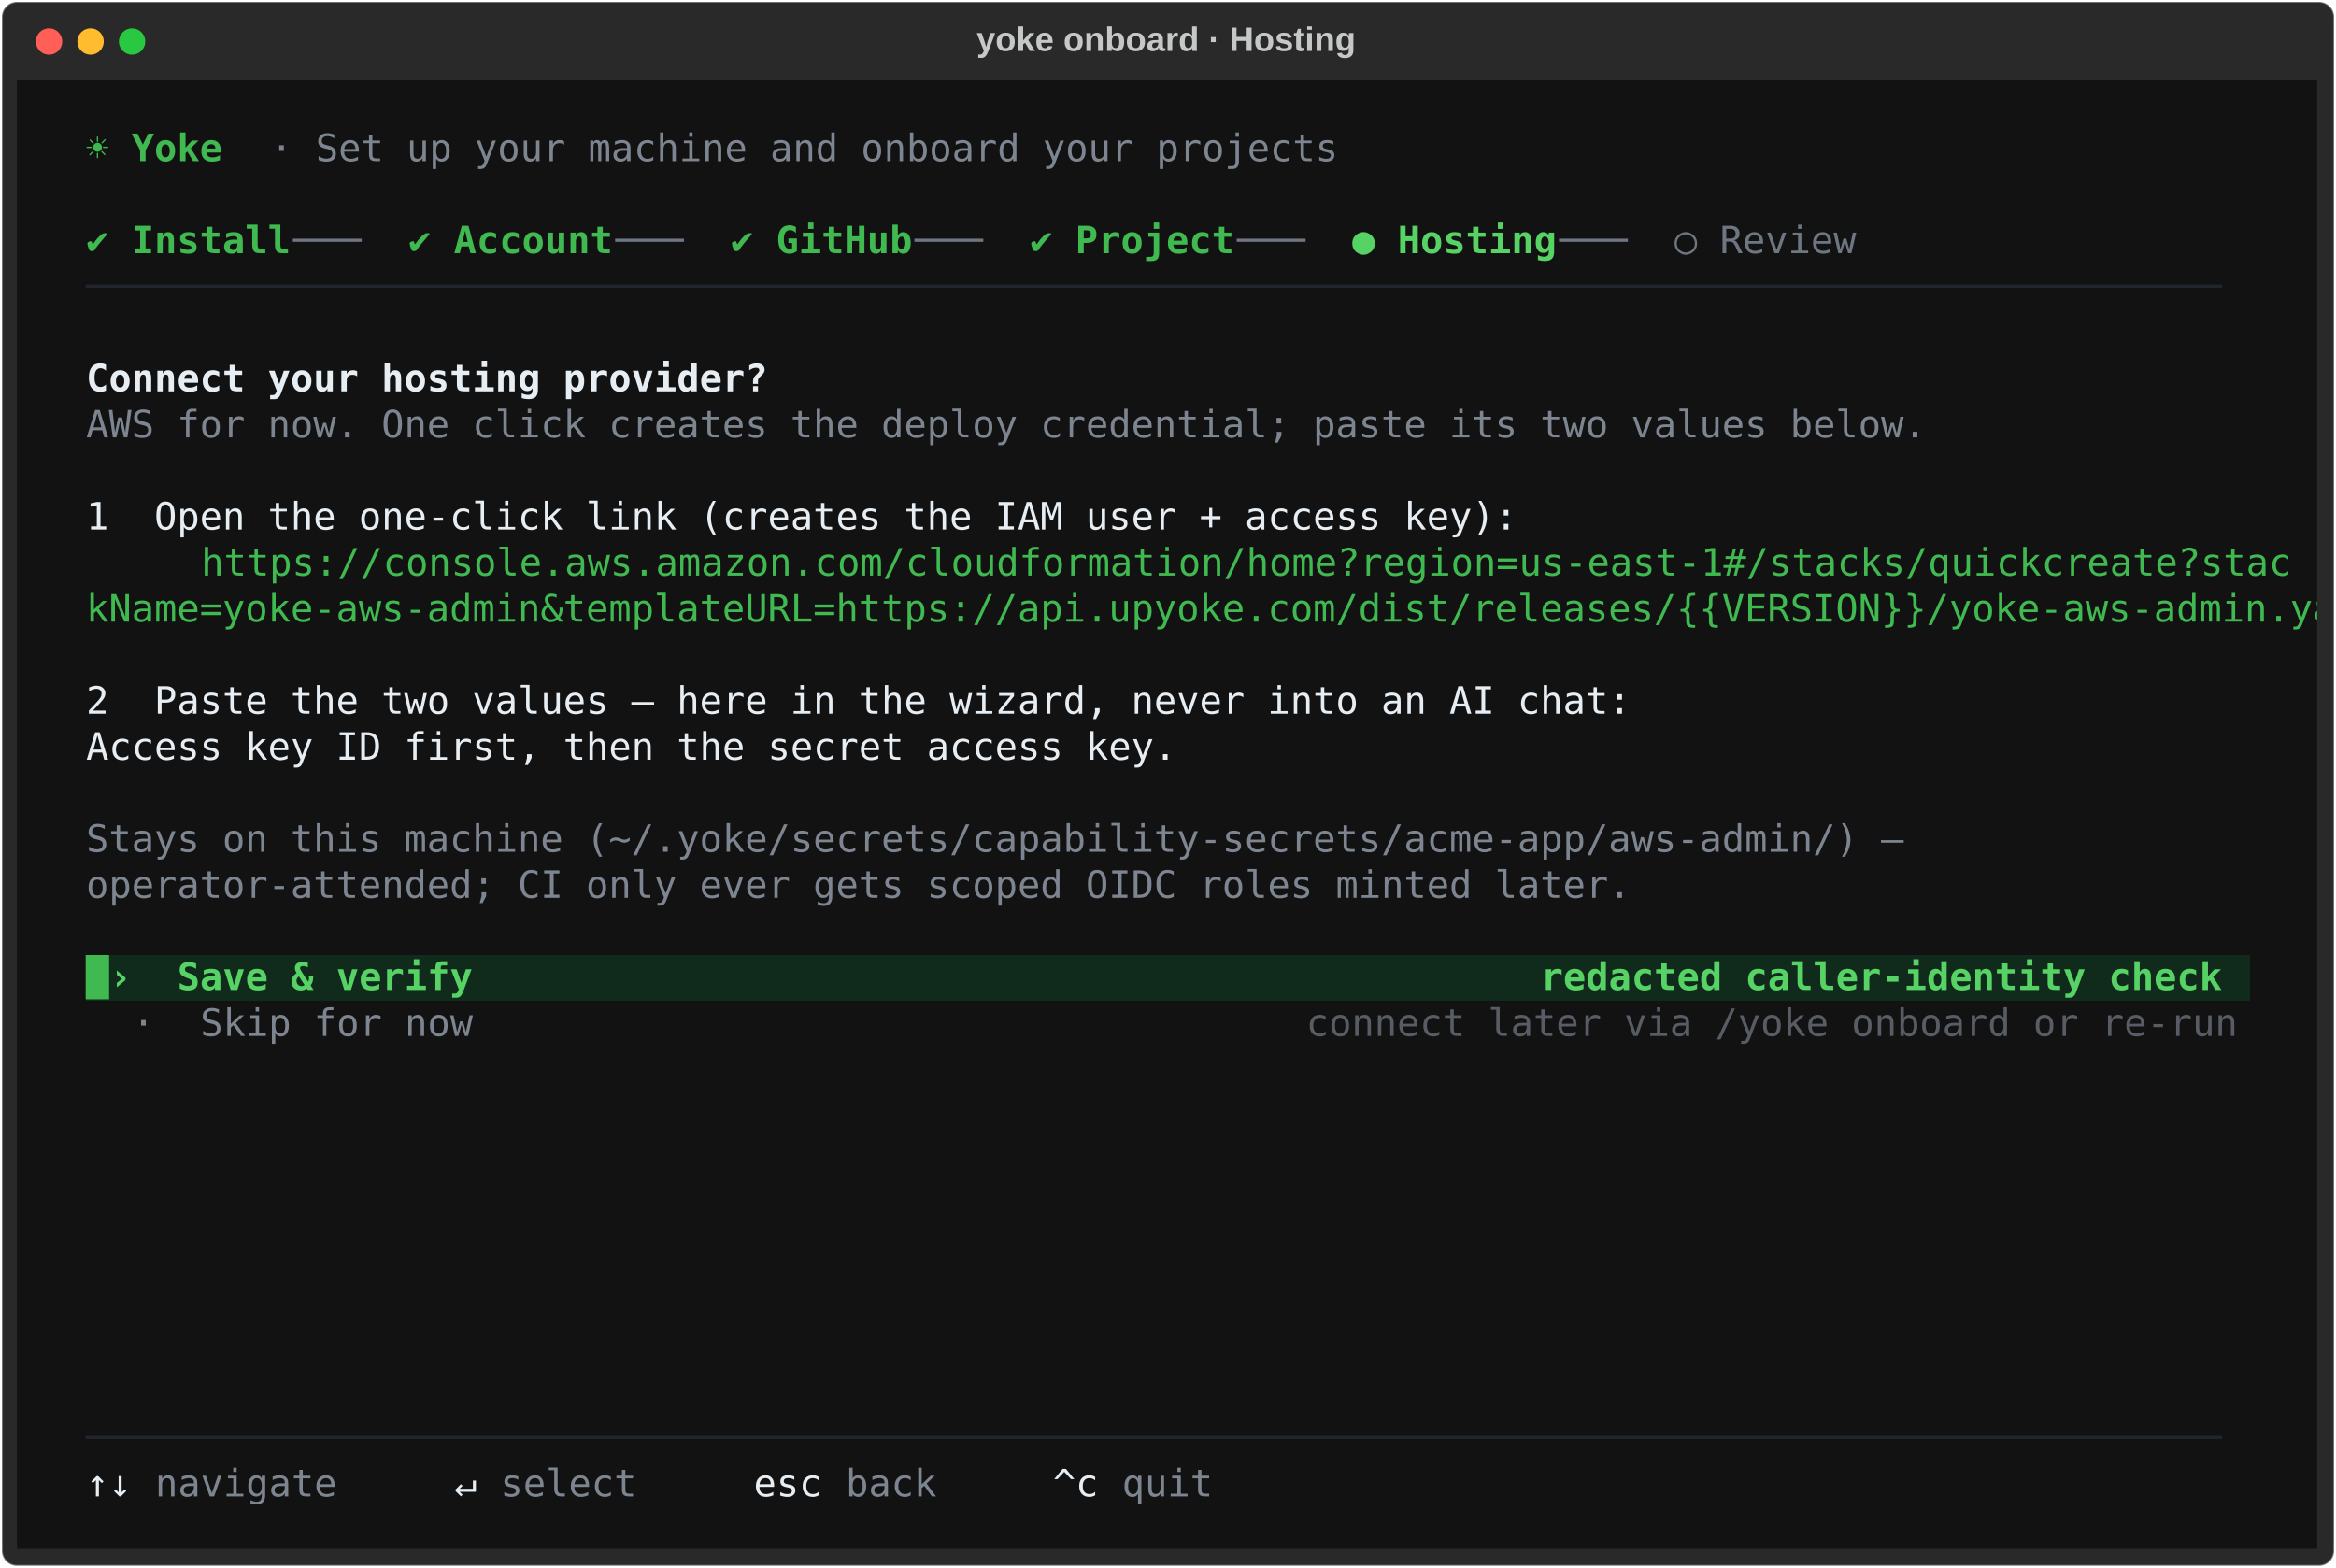
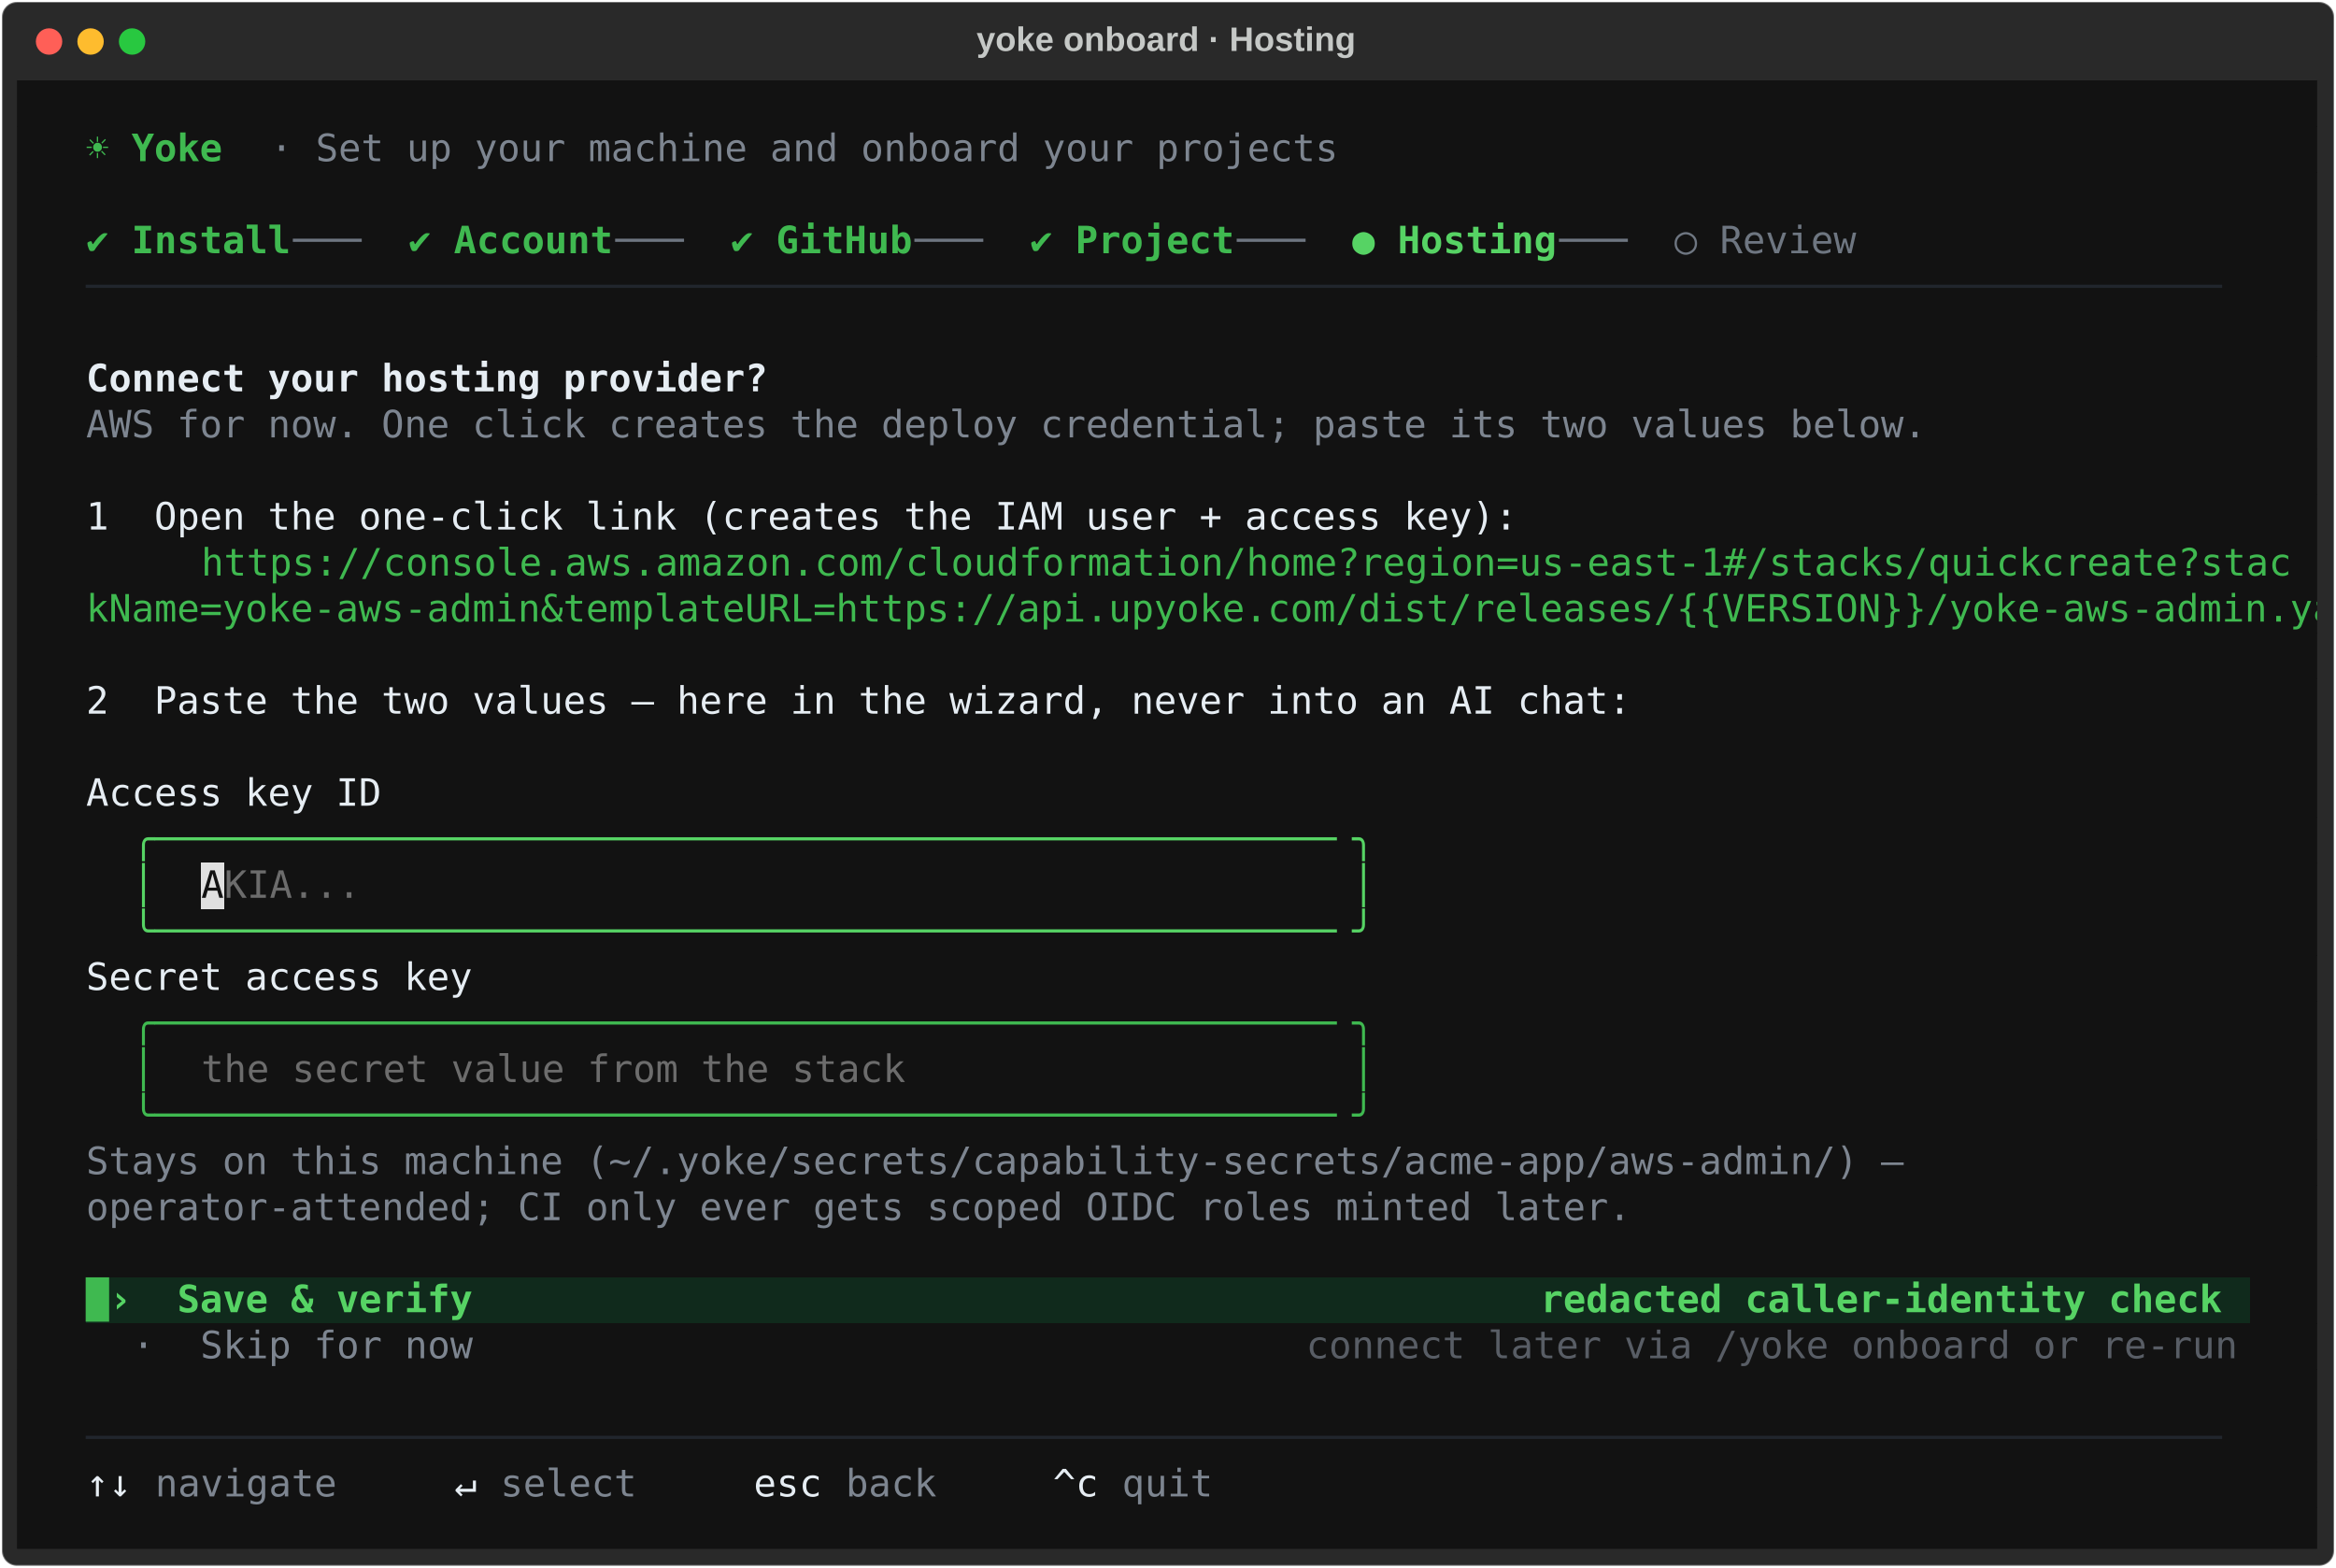
<svg xmlns="http://www.w3.org/2000/svg" class="rich-terminal" viewBox="0 0 1238 830.8">
  <style>

    @font-face {
        font-family: "Fira Code";
        src: local("FiraCode-Regular"),
                url("https://cdnjs.cloudflare.com/ajax/libs/firacode/{{VERSION}}/woff2/FiraCode-Regular.woff2") format("woff2"),
                url("https://cdnjs.cloudflare.com/ajax/libs/firacode/{{VERSION}}/woff/FiraCode-Regular.woff") format("woff");
        font-style: normal;
        font-weight: 400;
    }
    @font-face {
        font-family: "Fira Code";
        src: local("FiraCode-Bold"),
                url("https://cdnjs.cloudflare.com/ajax/libs/firacode/{{VERSION}}/woff2/FiraCode-Bold.woff2") format("woff2"),
                url("https://cdnjs.cloudflare.com/ajax/libs/firacode/{{VERSION}}/woff/FiraCode-Bold.woff") format("woff");
        font-style: bold;
        font-weight: 700;
    }

    .terminal-YOKE-matrix {
        font-family: Fira Code, monospace;
        font-size: 20px;
        line-height: 24.4px;
        font-variant-east-asian: full-width;
    }

    .terminal-YOKE-title {
        font-size: 18px;
        font-weight: bold;
        font-family: arial;
    }

.terminal-YOKE-r2 { fill: #3fb950;font-weight: bold }
.terminal-YOKE-r3 { fill: #e6edf3 }
.terminal-YOKE-r4 { fill: #7d8590 }
.terminal-YOKE-r5 { fill: #6e7681 }
.terminal-YOKE-r6 { fill: #56d364;font-weight: bold }
.terminal-YOKE-r7 { fill: #21262d }
.terminal-YOKE-r8 { fill: #e6edf3;font-weight: bold }
.terminal-YOKE-r9 { fill: #3fb950 }
- .terminal-YOKE-r11 { fill: #585d65 }
+ .terminal-YOKE-r10 { fill: #56d364 }
+ .terminal-YOKE-r11 { fill: #121212 }
+ .terminal-YOKE-r12 { fill: #6c6c6c }
+ .terminal-YOKE-r15 { fill: #585d65 }
    </style>
  <defs>
    <clipPath id="terminal-YOKE-clip-terminal">
      <rect x="0" y="0" width="1219.0" height="779.8" />
    </clipPath>
    <clipPath id="terminal-YOKE-line-0">
      <rect x="0" y="1.5" width="1220" height="24.65" />
    </clipPath>
    <clipPath id="terminal-YOKE-line-1">
      <rect x="0" y="25.9" width="1220" height="24.65" />
    </clipPath>
    <clipPath id="terminal-YOKE-line-2">
      <rect x="0" y="50.3" width="1220" height="24.65" />
    </clipPath>
    <clipPath id="terminal-YOKE-line-3">
      <rect x="0" y="74.7" width="1220" height="24.65" />
    </clipPath>
    <clipPath id="terminal-YOKE-line-4">
      <rect x="0" y="99.1" width="1220" height="24.65" />
    </clipPath>
    <clipPath id="terminal-YOKE-line-5">
      <rect x="0" y="123.5" width="1220" height="24.65" />
    </clipPath>
    <clipPath id="terminal-YOKE-line-6">
      <rect x="0" y="147.9" width="1220" height="24.65" />
    </clipPath>
    <clipPath id="terminal-YOKE-line-7">
      <rect x="0" y="172.3" width="1220" height="24.65" />
    </clipPath>
    <clipPath id="terminal-YOKE-line-8">
      <rect x="0" y="196.7" width="1220" height="24.65" />
    </clipPath>
    <clipPath id="terminal-YOKE-line-9">
      <rect x="0" y="221.1" width="1220" height="24.65" />
    </clipPath>
    <clipPath id="terminal-YOKE-line-10">
      <rect x="0" y="245.5" width="1220" height="24.65" />
    </clipPath>
    <clipPath id="terminal-YOKE-line-11">
      <rect x="0" y="269.9" width="1220" height="24.65" />
    </clipPath>
    <clipPath id="terminal-YOKE-line-12">
      <rect x="0" y="294.3" width="1220" height="24.65" />
    </clipPath>
    <clipPath id="terminal-YOKE-line-13">
      <rect x="0" y="318.7" width="1220" height="24.65" />
    </clipPath>
    <clipPath id="terminal-YOKE-line-14">
      <rect x="0" y="343.1" width="1220" height="24.65" />
    </clipPath>
    <clipPath id="terminal-YOKE-line-15">
      <rect x="0" y="367.5" width="1220" height="24.65" />
    </clipPath>
    <clipPath id="terminal-YOKE-line-16">
      <rect x="0" y="391.9" width="1220" height="24.65" />
    </clipPath>
    <clipPath id="terminal-YOKE-line-17">
      <rect x="0" y="416.3" width="1220" height="24.65" />
    </clipPath>
    <clipPath id="terminal-YOKE-line-18">
      <rect x="0" y="440.7" width="1220" height="24.65" />
    </clipPath>
    <clipPath id="terminal-YOKE-line-19">
      <rect x="0" y="465.1" width="1220" height="24.65" />
    </clipPath>
    <clipPath id="terminal-YOKE-line-20">
      <rect x="0" y="489.5" width="1220" height="24.65" />
    </clipPath>
    <clipPath id="terminal-YOKE-line-21">
      <rect x="0" y="513.9" width="1220" height="24.65" />
    </clipPath>
    <clipPath id="terminal-YOKE-line-22">
      <rect x="0" y="538.3" width="1220" height="24.65" />
    </clipPath>
    <clipPath id="terminal-YOKE-line-23">
      <rect x="0" y="562.7" width="1220" height="24.65" />
    </clipPath>
    <clipPath id="terminal-YOKE-line-24">
      <rect x="0" y="587.1" width="1220" height="24.65" />
    </clipPath>
    <clipPath id="terminal-YOKE-line-25">
      <rect x="0" y="611.5" width="1220" height="24.65" />
    </clipPath>
    <clipPath id="terminal-YOKE-line-26">
      <rect x="0" y="635.9" width="1220" height="24.65" />
    </clipPath>
    <clipPath id="terminal-YOKE-line-27">
      <rect x="0" y="660.3" width="1220" height="24.65" />
    </clipPath>
    <clipPath id="terminal-YOKE-line-28">
      <rect x="0" y="684.7" width="1220" height="24.65" />
    </clipPath>
    <clipPath id="terminal-YOKE-line-29">
      <rect x="0" y="709.1" width="1220" height="24.65" />
    </clipPath>
    <clipPath id="terminal-YOKE-line-30">
      <rect x="0" y="733.5" width="1220" height="24.65" />
    </clipPath>
  </defs>
  <rect fill="#292929" stroke="rgba(255,255,255,0.35)" stroke-width="1" x="1" y="1" width="1236" height="828.8" rx="8" />
  <text class="terminal-YOKE-title" fill="#c5c8c6" text-anchor="middle" x="618" y="27">yoke onboard · Hosting</text>
  <g transform="translate(26,22)">
    <circle cx="0" cy="0" r="7" fill="#ff5f57" />
    <circle cx="22" cy="0" r="7" fill="#febc2e" />
    <circle cx="44" cy="0" r="7" fill="#28c840" />
  </g>
  <g transform="translate(9, 41)" clip-path="url(#terminal-YOKE-clip-terminal)">
    <rect fill="#121212" x="0" y="1.5" width="1220" height="24.65" shape-rendering="crispEdges" />
    <rect fill="#121212" x="0" y="25.9" width="36.6" height="24.65" shape-rendering="crispEdges" />
    <rect fill="#121212" x="36.6" y="25.9" width="73.2" height="24.65" shape-rendering="crispEdges" />
    <rect fill="#121212" x="109.8" y="25.9" width="24.4" height="24.65" shape-rendering="crispEdges" />
    <rect fill="#121212" x="134.2" y="25.9" width="573.4" height="24.65" shape-rendering="crispEdges" />
    <rect fill="#121212" x="707.6" y="25.9" width="512.4" height="24.65" shape-rendering="crispEdges" />
    <rect fill="#121212" x="0" y="50.3" width="1220" height="24.65" shape-rendering="crispEdges" />
    <rect fill="#121212" x="0" y="74.7" width="36.6" height="24.65" shape-rendering="crispEdges" />
    <rect fill="#121212" x="36.6" y="74.7" width="109.8" height="24.65" shape-rendering="crispEdges" />
    <rect fill="#121212" x="146.4" y="74.7" width="61" height="24.65" shape-rendering="crispEdges" />
    <rect fill="#121212" x="207.4" y="74.7" width="109.8" height="24.65" shape-rendering="crispEdges" />
    <rect fill="#121212" x="317.2" y="74.7" width="61" height="24.65" shape-rendering="crispEdges" />
    <rect fill="#121212" x="378.2" y="74.7" width="97.6" height="24.65" shape-rendering="crispEdges" />
    <rect fill="#121212" x="475.8" y="74.7" width="61" height="24.65" shape-rendering="crispEdges" />
    <rect fill="#121212" x="536.8" y="74.7" width="109.8" height="24.65" shape-rendering="crispEdges" />
    <rect fill="#121212" x="646.6" y="74.7" width="61" height="24.65" shape-rendering="crispEdges" />
    <rect fill="#121212" x="707.6" y="74.7" width="109.8" height="24.65" shape-rendering="crispEdges" />
    <rect fill="#121212" x="817.4" y="74.7" width="61" height="24.65" shape-rendering="crispEdges" />
    <rect fill="#121212" x="878.4" y="74.7" width="97.6" height="24.65" shape-rendering="crispEdges" />
    <rect fill="#121212" x="976" y="74.7" width="244" height="24.65" shape-rendering="crispEdges" />
    <rect fill="#121212" x="0" y="99.1" width="36.6" height="24.65" shape-rendering="crispEdges" />
    <rect fill="#121212" x="36.6" y="99.1" width="1146.8" height="24.65" shape-rendering="crispEdges" />
    <rect fill="#121212" x="1183.4" y="99.1" width="36.6" height="24.65" shape-rendering="crispEdges" />
    <rect fill="#121212" x="0" y="123.5" width="1220" height="24.65" shape-rendering="crispEdges" />
    <rect fill="#121212" x="0" y="147.9" width="36.6" height="24.65" shape-rendering="crispEdges" />
    <rect fill="#121212" x="36.6" y="147.9" width="366" height="24.65" shape-rendering="crispEdges" />
    <rect fill="#121212" x="402.6" y="147.9" width="817.4" height="24.65" shape-rendering="crispEdges" />
    <rect fill="#121212" x="0" y="172.3" width="36.6" height="24.65" shape-rendering="crispEdges" />
    <rect fill="#121212" x="36.6" y="172.3" width="988.2" height="24.65" shape-rendering="crispEdges" />
    <rect fill="#121212" x="1024.8" y="172.3" width="158.6" height="24.65" shape-rendering="crispEdges" />
    <rect fill="#121212" x="1183.4" y="172.3" width="36.6" height="24.65" shape-rendering="crispEdges" />
    <rect fill="#121212" x="0" y="196.7" width="36.6" height="24.65" shape-rendering="crispEdges" />
    <rect fill="#121212" x="36.6" y="196.7" width="0" height="24.65" shape-rendering="crispEdges" />
    <rect fill="#121212" x="36.6" y="196.7" width="1183.4" height="24.65" shape-rendering="crispEdges" />
    <rect fill="#121212" x="0" y="221.1" width="36.6" height="24.65" shape-rendering="crispEdges" />
    <rect fill="#121212" x="36.6" y="221.1" width="793" height="24.65" shape-rendering="crispEdges" />
    <rect fill="#121212" x="829.6" y="221.1" width="390.4" height="24.65" shape-rendering="crispEdges" />
    <rect fill="#121212" x="0" y="245.5" width="36.6" height="24.65" shape-rendering="crispEdges" />
    <rect fill="#121212" x="36.6" y="245.5" width="61" height="24.65" shape-rendering="crispEdges" />
    <rect fill="#121212" x="97.6" y="245.5" width="1122.4" height="24.65" shape-rendering="crispEdges" />
    <rect fill="#121212" x="0" y="269.9" width="36.6" height="24.65" shape-rendering="crispEdges" />
    <rect fill="#121212" x="36.6" y="269.9" width="1159" height="24.65" shape-rendering="crispEdges" />
    <rect fill="#121212" x="1195.6" y="269.9" width="24.4" height="24.65" shape-rendering="crispEdges" />
    <rect fill="#121212" x="0" y="294.3" width="36.6" height="24.65" shape-rendering="crispEdges" />
    <rect fill="#121212" x="36.6" y="294.3" width="0" height="24.65" shape-rendering="crispEdges" />
    <rect fill="#121212" x="36.6" y="294.3" width="1183.4" height="24.65" shape-rendering="crispEdges" />
    <rect fill="#121212" x="0" y="318.7" width="36.6" height="24.65" shape-rendering="crispEdges" />
    <rect fill="#121212" x="36.6" y="318.7" width="854" height="24.65" shape-rendering="crispEdges" />
    <rect fill="#121212" x="890.6" y="318.7" width="329.4" height="24.65" shape-rendering="crispEdges" />
    <rect fill="#121212" x="0" y="343.1" width="36.6" height="24.65" shape-rendering="crispEdges" />
-     <rect fill="#121212" x="36.6" y="343.1" width="646.6" height="24.65" shape-rendering="crispEdges" />
-     <rect fill="#121212" x="683.2" y="343.1" width="536.8" height="24.65" shape-rendering="crispEdges" />
+     <rect fill="#121212" x="36.6" y="343.1" width="0" height="24.65" shape-rendering="crispEdges" />
+     <rect fill="#121212" x="36.6" y="343.1" width="1183.4" height="24.65" shape-rendering="crispEdges" />
    <rect fill="#121212" x="0" y="367.5" width="36.6" height="24.65" shape-rendering="crispEdges" />
-     <rect fill="#121212" x="36.6" y="367.5" width="0" height="24.65" shape-rendering="crispEdges" />
-     <rect fill="#121212" x="36.6" y="367.5" width="1183.4" height="24.65" shape-rendering="crispEdges" />
+     <rect fill="#121212" x="36.6" y="367.5" width="183" height="24.65" shape-rendering="crispEdges" />
+     <rect fill="#121212" x="219.6" y="367.5" width="1000.4" height="24.65" shape-rendering="crispEdges" />
    <rect fill="#121212" x="0" y="391.9" width="36.6" height="24.65" shape-rendering="crispEdges" />
-     <rect fill="#121212" x="36.6" y="391.9" width="1000.4" height="24.65" shape-rendering="crispEdges" />
-     <rect fill="#121212" x="1037" y="391.9" width="146.4" height="24.65" shape-rendering="crispEdges" />
-     <rect fill="#121212" x="1183.4" y="391.9" width="36.6" height="24.65" shape-rendering="crispEdges" />
+     <rect fill="#121212" x="36.6" y="391.9" width="24.4" height="24.65" shape-rendering="crispEdges" />
+     <rect fill="#121212" x="61" y="391.9" width="12.2" height="24.65" shape-rendering="crispEdges" />
+     <rect fill="#121212" x="73.2" y="391.9" width="634.4" height="24.65" shape-rendering="crispEdges" />
+     <rect fill="#121212" x="707.6" y="391.9" width="12.2" height="24.65" shape-rendering="crispEdges" />
+     <rect fill="#121212" x="719.8" y="391.9" width="500.2" height="24.65" shape-rendering="crispEdges" />
    <rect fill="#121212" x="0" y="416.3" width="36.6" height="24.65" shape-rendering="crispEdges" />
-     <rect fill="#121212" x="36.6" y="416.3" width="854" height="24.65" shape-rendering="crispEdges" />
-     <rect fill="#121212" x="890.6" y="416.3" width="292.8" height="24.65" shape-rendering="crispEdges" />
-     <rect fill="#121212" x="1183.4" y="416.3" width="36.6" height="24.65" shape-rendering="crispEdges" />
+     <rect fill="#121212" x="36.6" y="416.3" width="24.4" height="24.65" shape-rendering="crispEdges" />
+     <rect fill="#121212" x="61" y="416.3" width="12.2" height="24.65" shape-rendering="crispEdges" />
+     <rect fill="#121212" x="73.2" y="416.3" width="24.4" height="24.65" shape-rendering="crispEdges" />
+     <rect fill="#e0e0e0" x="97.6" y="416.3" width="12.2" height="24.65" shape-rendering="crispEdges" />
+     <rect fill="#121212" x="109.8" y="416.3" width="73.2" height="24.65" shape-rendering="crispEdges" />
+     <rect fill="#121212" x="183" y="416.3" width="500.2" height="24.65" shape-rendering="crispEdges" />
+     <rect fill="#121212" x="683.2" y="416.3" width="24.4" height="24.65" shape-rendering="crispEdges" />
+     <rect fill="#121212" x="707.6" y="416.3" width="12.2" height="24.65" shape-rendering="crispEdges" />
+     <rect fill="#121212" x="719.8" y="416.3" width="500.2" height="24.65" shape-rendering="crispEdges" />
    <rect fill="#121212" x="0" y="440.7" width="36.6" height="24.65" shape-rendering="crispEdges" />
-     <rect fill="#121212" x="36.6" y="440.7" width="0" height="24.65" shape-rendering="crispEdges" />
-     <rect fill="#121212" x="36.6" y="440.7" width="1183.4" height="24.65" shape-rendering="crispEdges" />
+     <rect fill="#121212" x="36.6" y="440.7" width="24.4" height="24.65" shape-rendering="crispEdges" />
+     <rect fill="#121212" x="61" y="440.7" width="12.2" height="24.65" shape-rendering="crispEdges" />
+     <rect fill="#121212" x="73.2" y="440.7" width="634.4" height="24.65" shape-rendering="crispEdges" />
+     <rect fill="#121212" x="707.6" y="440.7" width="12.2" height="24.65" shape-rendering="crispEdges" />
+     <rect fill="#121212" x="719.8" y="440.7" width="500.2" height="24.65" shape-rendering="crispEdges" />
    <rect fill="#121212" x="0" y="465.1" width="36.6" height="24.65" shape-rendering="crispEdges" />
-     <rect fill="#102a1c" x="36.6" y="465.1" width="12.2" height="24.65" shape-rendering="crispEdges" />
-     <rect fill="#102a1c" x="48.8" y="465.1" width="1134.6" height="24.65" shape-rendering="crispEdges" />
-     <rect fill="#121212" x="1183.4" y="465.1" width="36.6" height="24.65" shape-rendering="crispEdges" />
+     <rect fill="#121212" x="36.6" y="465.1" width="231.8" height="24.65" shape-rendering="crispEdges" />
+     <rect fill="#121212" x="268.4" y="465.1" width="951.6" height="24.65" shape-rendering="crispEdges" />
    <rect fill="#121212" x="0" y="489.5" width="36.6" height="24.65" shape-rendering="crispEdges" />
-     <rect fill="#121212" x="36.6" y="489.5" width="12.2" height="24.65" shape-rendering="crispEdges" />
-     <rect fill="#121212" x="48.8" y="489.5" width="12.2" height="24.65" shape-rendering="crispEdges" />
-     <rect fill="#121212" x="61" y="489.5" width="622.2" height="24.65" shape-rendering="crispEdges" />
-     <rect fill="#121212" x="683.2" y="489.5" width="500.2" height="24.65" shape-rendering="crispEdges" />
-     <rect fill="#121212" x="1183.4" y="489.5" width="36.6" height="24.65" shape-rendering="crispEdges" />
+     <rect fill="#121212" x="36.6" y="489.5" width="24.4" height="24.65" shape-rendering="crispEdges" />
+     <rect fill="#121212" x="61" y="489.5" width="12.2" height="24.65" shape-rendering="crispEdges" />
+     <rect fill="#121212" x="73.2" y="489.5" width="634.4" height="24.65" shape-rendering="crispEdges" />
+     <rect fill="#121212" x="707.6" y="489.5" width="12.2" height="24.65" shape-rendering="crispEdges" />
+     <rect fill="#121212" x="719.8" y="489.5" width="500.2" height="24.65" shape-rendering="crispEdges" />
    <rect fill="#121212" x="0" y="513.9" width="36.6" height="24.65" shape-rendering="crispEdges" />
-     <rect fill="#121212" x="36.6" y="513.9" width="1183.4" height="24.65" shape-rendering="crispEdges" />
+     <rect fill="#121212" x="36.6" y="513.9" width="24.4" height="24.65" shape-rendering="crispEdges" />
+     <rect fill="#121212" x="61" y="513.9" width="12.2" height="24.65" shape-rendering="crispEdges" />
+     <rect fill="#121212" x="73.2" y="513.9" width="24.4" height="24.65" shape-rendering="crispEdges" />
+     <rect fill="#121212" x="97.6" y="513.9" width="378.2" height="24.65" shape-rendering="crispEdges" />
+     <rect fill="#121212" x="475.8" y="513.9" width="207.4" height="24.65" shape-rendering="crispEdges" />
+     <rect fill="#121212" x="683.2" y="513.9" width="24.4" height="24.65" shape-rendering="crispEdges" />
+     <rect fill="#121212" x="707.6" y="513.9" width="12.2" height="24.65" shape-rendering="crispEdges" />
+     <rect fill="#121212" x="719.8" y="513.9" width="500.2" height="24.65" shape-rendering="crispEdges" />
    <rect fill="#121212" x="0" y="538.3" width="36.6" height="24.65" shape-rendering="crispEdges" />
-     <rect fill="#121212" x="36.6" y="538.3" width="1183.4" height="24.65" shape-rendering="crispEdges" />
+     <rect fill="#121212" x="36.6" y="538.3" width="24.4" height="24.65" shape-rendering="crispEdges" />
+     <rect fill="#121212" x="61" y="538.3" width="12.2" height="24.65" shape-rendering="crispEdges" />
+     <rect fill="#121212" x="73.2" y="538.3" width="634.4" height="24.65" shape-rendering="crispEdges" />
+     <rect fill="#121212" x="707.6" y="538.3" width="12.2" height="24.65" shape-rendering="crispEdges" />
+     <rect fill="#121212" x="719.8" y="538.3" width="500.2" height="24.65" shape-rendering="crispEdges" />
    <rect fill="#121212" x="0" y="562.7" width="36.6" height="24.65" shape-rendering="crispEdges" />
-     <rect fill="#121212" x="36.6" y="562.7" width="1183.4" height="24.65" shape-rendering="crispEdges" />
+     <rect fill="#121212" x="36.6" y="562.7" width="1000.4" height="24.65" shape-rendering="crispEdges" />
+     <rect fill="#121212" x="1037" y="562.7" width="146.4" height="24.65" shape-rendering="crispEdges" />
+     <rect fill="#121212" x="1183.4" y="562.7" width="36.6" height="24.65" shape-rendering="crispEdges" />
    <rect fill="#121212" x="0" y="587.1" width="36.6" height="24.65" shape-rendering="crispEdges" />
-     <rect fill="#121212" x="36.6" y="587.1" width="1183.4" height="24.65" shape-rendering="crispEdges" />
+     <rect fill="#121212" x="36.6" y="587.1" width="854" height="24.65" shape-rendering="crispEdges" />
+     <rect fill="#121212" x="890.6" y="587.1" width="292.8" height="24.65" shape-rendering="crispEdges" />
+     <rect fill="#121212" x="1183.4" y="587.1" width="36.6" height="24.65" shape-rendering="crispEdges" />
    <rect fill="#121212" x="0" y="611.5" width="36.6" height="24.65" shape-rendering="crispEdges" />
+     <rect fill="#121212" x="36.6" y="611.5" width="0" height="24.65" shape-rendering="crispEdges" />
    <rect fill="#121212" x="36.6" y="611.5" width="1183.4" height="24.65" shape-rendering="crispEdges" />
    <rect fill="#121212" x="0" y="635.9" width="36.6" height="24.65" shape-rendering="crispEdges" />
-     <rect fill="#121212" x="36.6" y="635.9" width="1183.4" height="24.65" shape-rendering="crispEdges" />
+     <rect fill="#102a1c" x="36.6" y="635.9" width="12.2" height="24.65" shape-rendering="crispEdges" />
+     <rect fill="#102a1c" x="48.8" y="635.9" width="1134.6" height="24.65" shape-rendering="crispEdges" />
+     <rect fill="#121212" x="1183.4" y="635.9" width="36.6" height="24.65" shape-rendering="crispEdges" />
    <rect fill="#121212" x="0" y="660.3" width="36.6" height="24.65" shape-rendering="crispEdges" />
-     <rect fill="#121212" x="36.6" y="660.3" width="1183.4" height="24.65" shape-rendering="crispEdges" />
+     <rect fill="#121212" x="36.6" y="660.3" width="12.2" height="24.65" shape-rendering="crispEdges" />
+     <rect fill="#121212" x="48.8" y="660.3" width="12.2" height="24.65" shape-rendering="crispEdges" />
+     <rect fill="#121212" x="61" y="660.3" width="622.2" height="24.65" shape-rendering="crispEdges" />
+     <rect fill="#121212" x="683.2" y="660.3" width="500.2" height="24.65" shape-rendering="crispEdges" />
+     <rect fill="#121212" x="1183.4" y="660.3" width="36.6" height="24.65" shape-rendering="crispEdges" />
    <rect fill="#121212" x="0" y="684.7" width="36.6" height="24.65" shape-rendering="crispEdges" />
    <rect fill="#121212" x="36.6" y="684.7" width="1183.4" height="24.65" shape-rendering="crispEdges" />
    <rect fill="#121212" x="0" y="709.1" width="36.6" height="24.65" shape-rendering="crispEdges" />
    <rect fill="#121212" x="36.6" y="709.1" width="1146.8" height="24.65" shape-rendering="crispEdges" />
    <rect fill="#121212" x="1183.4" y="709.1" width="36.6" height="24.65" shape-rendering="crispEdges" />
    <rect fill="#121212" x="0" y="733.5" width="36.6" height="24.65" shape-rendering="crispEdges" />
    <rect fill="#121212" x="36.6" y="733.5" width="24.4" height="24.65" shape-rendering="crispEdges" />
    <rect fill="#121212" x="61" y="733.5" width="12.2" height="24.65" shape-rendering="crispEdges" />
    <rect fill="#121212" x="73.2" y="733.5" width="97.6" height="24.65" shape-rendering="crispEdges" />
    <rect fill="#121212" x="170.8" y="733.5" width="61" height="24.65" shape-rendering="crispEdges" />
    <rect fill="#121212" x="231.8" y="733.5" width="12.2" height="24.65" shape-rendering="crispEdges" />
    <rect fill="#121212" x="244" y="733.5" width="12.2" height="24.65" shape-rendering="crispEdges" />
    <rect fill="#121212" x="256.2" y="733.5" width="73.2" height="24.65" shape-rendering="crispEdges" />
    <rect fill="#121212" x="329.4" y="733.5" width="61" height="24.65" shape-rendering="crispEdges" />
    <rect fill="#121212" x="390.4" y="733.5" width="36.6" height="24.65" shape-rendering="crispEdges" />
    <rect fill="#121212" x="427" y="733.5" width="12.2" height="24.65" shape-rendering="crispEdges" />
    <rect fill="#121212" x="439.2" y="733.5" width="48.8" height="24.65" shape-rendering="crispEdges" />
    <rect fill="#121212" x="488" y="733.5" width="61" height="24.65" shape-rendering="crispEdges" />
    <rect fill="#121212" x="549" y="733.5" width="24.4" height="24.65" shape-rendering="crispEdges" />
    <rect fill="#121212" x="573.4" y="733.5" width="12.2" height="24.65" shape-rendering="crispEdges" />
    <rect fill="#121212" x="585.6" y="733.5" width="48.8" height="24.65" shape-rendering="crispEdges" />
    <rect fill="#121212" x="634.4" y="733.5" width="585.6" height="24.65" shape-rendering="crispEdges" />
    <rect fill="#121212" x="0" y="757.9" width="1220" height="24.65" shape-rendering="crispEdges" />
    <g class="terminal-YOKE-matrix">
      <text class="terminal-YOKE-r2" x="36.6" y="44.4" textLength="73.2" clip-path="url(#terminal-YOKE-line-1)">☀ Yoke</text>
      <text class="terminal-YOKE-r4" x="134.2" y="44.4" textLength="573.4" clip-path="url(#terminal-YOKE-line-1)">· Set up your machine and onboard your projects</text>
      <text class="terminal-YOKE-r2" x="36.6" y="93.2" textLength="109.8" clip-path="url(#terminal-YOKE-line-3)">✔ Install</text>
      <text class="terminal-YOKE-r5" x="146.4" y="93.2" textLength="61" clip-path="url(#terminal-YOKE-line-3)"> ─── </text>
      <text class="terminal-YOKE-r2" x="207.4" y="93.2" textLength="109.8" clip-path="url(#terminal-YOKE-line-3)">✔ Account</text>
      <text class="terminal-YOKE-r5" x="317.2" y="93.2" textLength="61" clip-path="url(#terminal-YOKE-line-3)"> ─── </text>
      <text class="terminal-YOKE-r2" x="378.2" y="93.2" textLength="97.6" clip-path="url(#terminal-YOKE-line-3)">✔ GitHub</text>
      <text class="terminal-YOKE-r5" x="475.8" y="93.2" textLength="61" clip-path="url(#terminal-YOKE-line-3)"> ─── </text>
      <text class="terminal-YOKE-r2" x="536.8" y="93.2" textLength="109.8" clip-path="url(#terminal-YOKE-line-3)">✔ Project</text>
      <text class="terminal-YOKE-r5" x="646.6" y="93.2" textLength="61" clip-path="url(#terminal-YOKE-line-3)"> ─── </text>
      <text class="terminal-YOKE-r6" x="707.6" y="93.2" textLength="109.8" clip-path="url(#terminal-YOKE-line-3)">● Hosting</text>
      <text class="terminal-YOKE-r5" x="817.4" y="93.2" textLength="61" clip-path="url(#terminal-YOKE-line-3)"> ─── </text>
      <text class="terminal-YOKE-r5" x="878.4" y="93.2" textLength="97.6" clip-path="url(#terminal-YOKE-line-3)">○ Review</text>
      <text class="terminal-YOKE-r7" x="36.6" y="117.6" textLength="1146.8" clip-path="url(#terminal-YOKE-line-4)">──────────────────────────────────────────────────────────────────────────────────────────────</text>
      <text class="terminal-YOKE-r8" x="36.6" y="166.4" textLength="366" clip-path="url(#terminal-YOKE-line-6)">Connect your hosting provider?</text>
      <text class="terminal-YOKE-r4" x="36.6" y="190.8" textLength="988.2" clip-path="url(#terminal-YOKE-line-7)">AWS for now. One click creates the deploy credential; paste its two values below.</text>
      <text class="terminal-YOKE-r3" x="36.6" y="239.6" textLength="793" clip-path="url(#terminal-YOKE-line-9)">  1  Open the one-click link (creates the IAM user + access key):</text>
      <text class="terminal-YOKE-r9" x="97.6" y="264" textLength="1122.4" clip-path="url(#terminal-YOKE-line-10)">https://console.aws.amazon.com/cloudformation/home?region=us-east-1#/stacks/quickcreate?stac</text>
      <text class="terminal-YOKE-r9" x="36.6" y="288.4" textLength="1159" clip-path="url(#terminal-YOKE-line-11)">kName=yoke-aws-admin&amp;templateURL=https://api.upyoke.com/dist/releases/{{VERSION}}/yoke-aws-admin.yaml</text>
      <text class="terminal-YOKE-r3" x="36.6" y="337.2" textLength="854" clip-path="url(#terminal-YOKE-line-13)">  2  Paste the two values — here in the wizard, never into an AI chat:</text>
-       <text class="terminal-YOKE-r3" x="36.6" y="361.6" textLength="646.6" clip-path="url(#terminal-YOKE-line-14)">     Access key ID first, then the secret access key.</text>
-       <text class="terminal-YOKE-r4" x="36.6" y="410.4" textLength="1000.4" clip-path="url(#terminal-YOKE-line-16)">  Stays on this machine (~/.yoke/secrets/capability-secrets/acme-app/aws-admin/) —</text>
-       <text class="terminal-YOKE-r4" x="36.6" y="434.8" textLength="854" clip-path="url(#terminal-YOKE-line-17)">  operator-attended; CI only ever gets scoped OIDC roles minted later.</text>
-       <text class="terminal-YOKE-r9" x="36.6" y="483.6" textLength="12.2" clip-path="url(#terminal-YOKE-line-19)">█</text>
-       <text class="terminal-YOKE-r6" x="48.8" y="483.6" textLength="1134.6" clip-path="url(#terminal-YOKE-line-19)">›  Save &amp; verify                                               redacted caller-identity check</text>
-       <text class="terminal-YOKE-r4" x="61" y="508" textLength="622.2" clip-path="url(#terminal-YOKE-line-20)">·  Skip for now                                    </text>
-       <text class="terminal-YOKE-r11" x="683.2" y="508" textLength="500.2" clip-path="url(#terminal-YOKE-line-20)">connect later via /yoke onboard or re-run</text>
+       <text class="terminal-YOKE-r3" x="36.6" y="386" textLength="183" clip-path="url(#terminal-YOKE-line-15)">  Access key ID</text>
+       <text class="terminal-YOKE-r10" x="61" y="410.4" textLength="12.2" clip-path="url(#terminal-YOKE-line-16)">╭</text>
+       <text class="terminal-YOKE-r10" x="73.2" y="410.4" textLength="634.4" clip-path="url(#terminal-YOKE-line-16)">────────────────────────────────────────────────────</text>
+       <text class="terminal-YOKE-r10" x="707.6" y="410.4" textLength="12.2" clip-path="url(#terminal-YOKE-line-16)">╮</text>
+       <text class="terminal-YOKE-r10" x="61" y="434.8" textLength="12.2" clip-path="url(#terminal-YOKE-line-17)">│</text>
+       <text class="terminal-YOKE-r11" x="97.6" y="434.8" textLength="12.2" clip-path="url(#terminal-YOKE-line-17)">A</text>
+       <text class="terminal-YOKE-r12" x="109.8" y="434.8" textLength="73.2" clip-path="url(#terminal-YOKE-line-17)">KIA...</text>
+       <text class="terminal-YOKE-r10" x="707.6" y="434.8" textLength="12.2" clip-path="url(#terminal-YOKE-line-17)">│</text>
+       <text class="terminal-YOKE-r10" x="61" y="459.2" textLength="12.2" clip-path="url(#terminal-YOKE-line-18)">╰</text>
+       <text class="terminal-YOKE-r10" x="73.2" y="459.2" textLength="634.4" clip-path="url(#terminal-YOKE-line-18)">────────────────────────────────────────────────────</text>
+       <text class="terminal-YOKE-r10" x="707.6" y="459.2" textLength="12.2" clip-path="url(#terminal-YOKE-line-18)">╯</text>
+       <text class="terminal-YOKE-r3" x="36.6" y="483.6" textLength="231.8" clip-path="url(#terminal-YOKE-line-19)">  Secret access key</text>
+       <text class="terminal-YOKE-r9" x="61" y="508" textLength="12.2" clip-path="url(#terminal-YOKE-line-20)">╭</text>
+       <text class="terminal-YOKE-r9" x="73.2" y="508" textLength="634.4" clip-path="url(#terminal-YOKE-line-20)">────────────────────────────────────────────────────</text>
+       <text class="terminal-YOKE-r9" x="707.6" y="508" textLength="12.2" clip-path="url(#terminal-YOKE-line-20)">╮</text>
+       <text class="terminal-YOKE-r9" x="61" y="532.4" textLength="12.2" clip-path="url(#terminal-YOKE-line-21)">│</text>
+       <text class="terminal-YOKE-r12" x="97.6" y="532.4" textLength="378.2" clip-path="url(#terminal-YOKE-line-21)">the secret value from the stack</text>
+       <text class="terminal-YOKE-r9" x="707.6" y="532.4" textLength="12.2" clip-path="url(#terminal-YOKE-line-21)">│</text>
+       <text class="terminal-YOKE-r9" x="61" y="556.8" textLength="12.2" clip-path="url(#terminal-YOKE-line-22)">╰</text>
+       <text class="terminal-YOKE-r9" x="73.2" y="556.8" textLength="634.4" clip-path="url(#terminal-YOKE-line-22)">────────────────────────────────────────────────────</text>
+       <text class="terminal-YOKE-r9" x="707.6" y="556.8" textLength="12.2" clip-path="url(#terminal-YOKE-line-22)">╯</text>
+       <text class="terminal-YOKE-r4" x="36.6" y="581.2" textLength="1000.4" clip-path="url(#terminal-YOKE-line-23)">  Stays on this machine (~/.yoke/secrets/capability-secrets/acme-app/aws-admin/) —</text>
+       <text class="terminal-YOKE-r4" x="36.6" y="605.6" textLength="854" clip-path="url(#terminal-YOKE-line-24)">  operator-attended; CI only ever gets scoped OIDC roles minted later.</text>
+       <text class="terminal-YOKE-r9" x="36.6" y="654.4" textLength="12.2" clip-path="url(#terminal-YOKE-line-26)">█</text>
+       <text class="terminal-YOKE-r6" x="48.8" y="654.4" textLength="1134.6" clip-path="url(#terminal-YOKE-line-26)">›  Save &amp; verify                                               redacted caller-identity check</text>
+       <text class="terminal-YOKE-r4" x="61" y="678.8" textLength="622.2" clip-path="url(#terminal-YOKE-line-27)">·  Skip for now                                    </text>
+       <text class="terminal-YOKE-r15" x="683.2" y="678.8" textLength="500.2" clip-path="url(#terminal-YOKE-line-27)">connect later via /yoke onboard or re-run</text>
      <text class="terminal-YOKE-r7" x="36.6" y="727.6" textLength="1146.8" clip-path="url(#terminal-YOKE-line-29)">──────────────────────────────────────────────────────────────────────────────────────────────</text>
      <text class="terminal-YOKE-r3" x="36.6" y="752" textLength="24.4" clip-path="url(#terminal-YOKE-line-30)">↑↓</text>
      <text class="terminal-YOKE-r4" x="73.2" y="752" textLength="97.6" clip-path="url(#terminal-YOKE-line-30)">navigate</text>
      <text class="terminal-YOKE-r3" x="231.8" y="752" textLength="12.2" clip-path="url(#terminal-YOKE-line-30)">↵</text>
      <text class="terminal-YOKE-r4" x="256.2" y="752" textLength="73.2" clip-path="url(#terminal-YOKE-line-30)">select</text>
      <text class="terminal-YOKE-r3" x="390.4" y="752" textLength="36.6" clip-path="url(#terminal-YOKE-line-30)">esc</text>
      <text class="terminal-YOKE-r4" x="439.2" y="752" textLength="48.8" clip-path="url(#terminal-YOKE-line-30)">back</text>
      <text class="terminal-YOKE-r3" x="549" y="752" textLength="24.4" clip-path="url(#terminal-YOKE-line-30)">^c</text>
      <text class="terminal-YOKE-r4" x="585.6" y="752" textLength="48.8" clip-path="url(#terminal-YOKE-line-30)">quit</text>
    </g>
  </g>
</svg>
